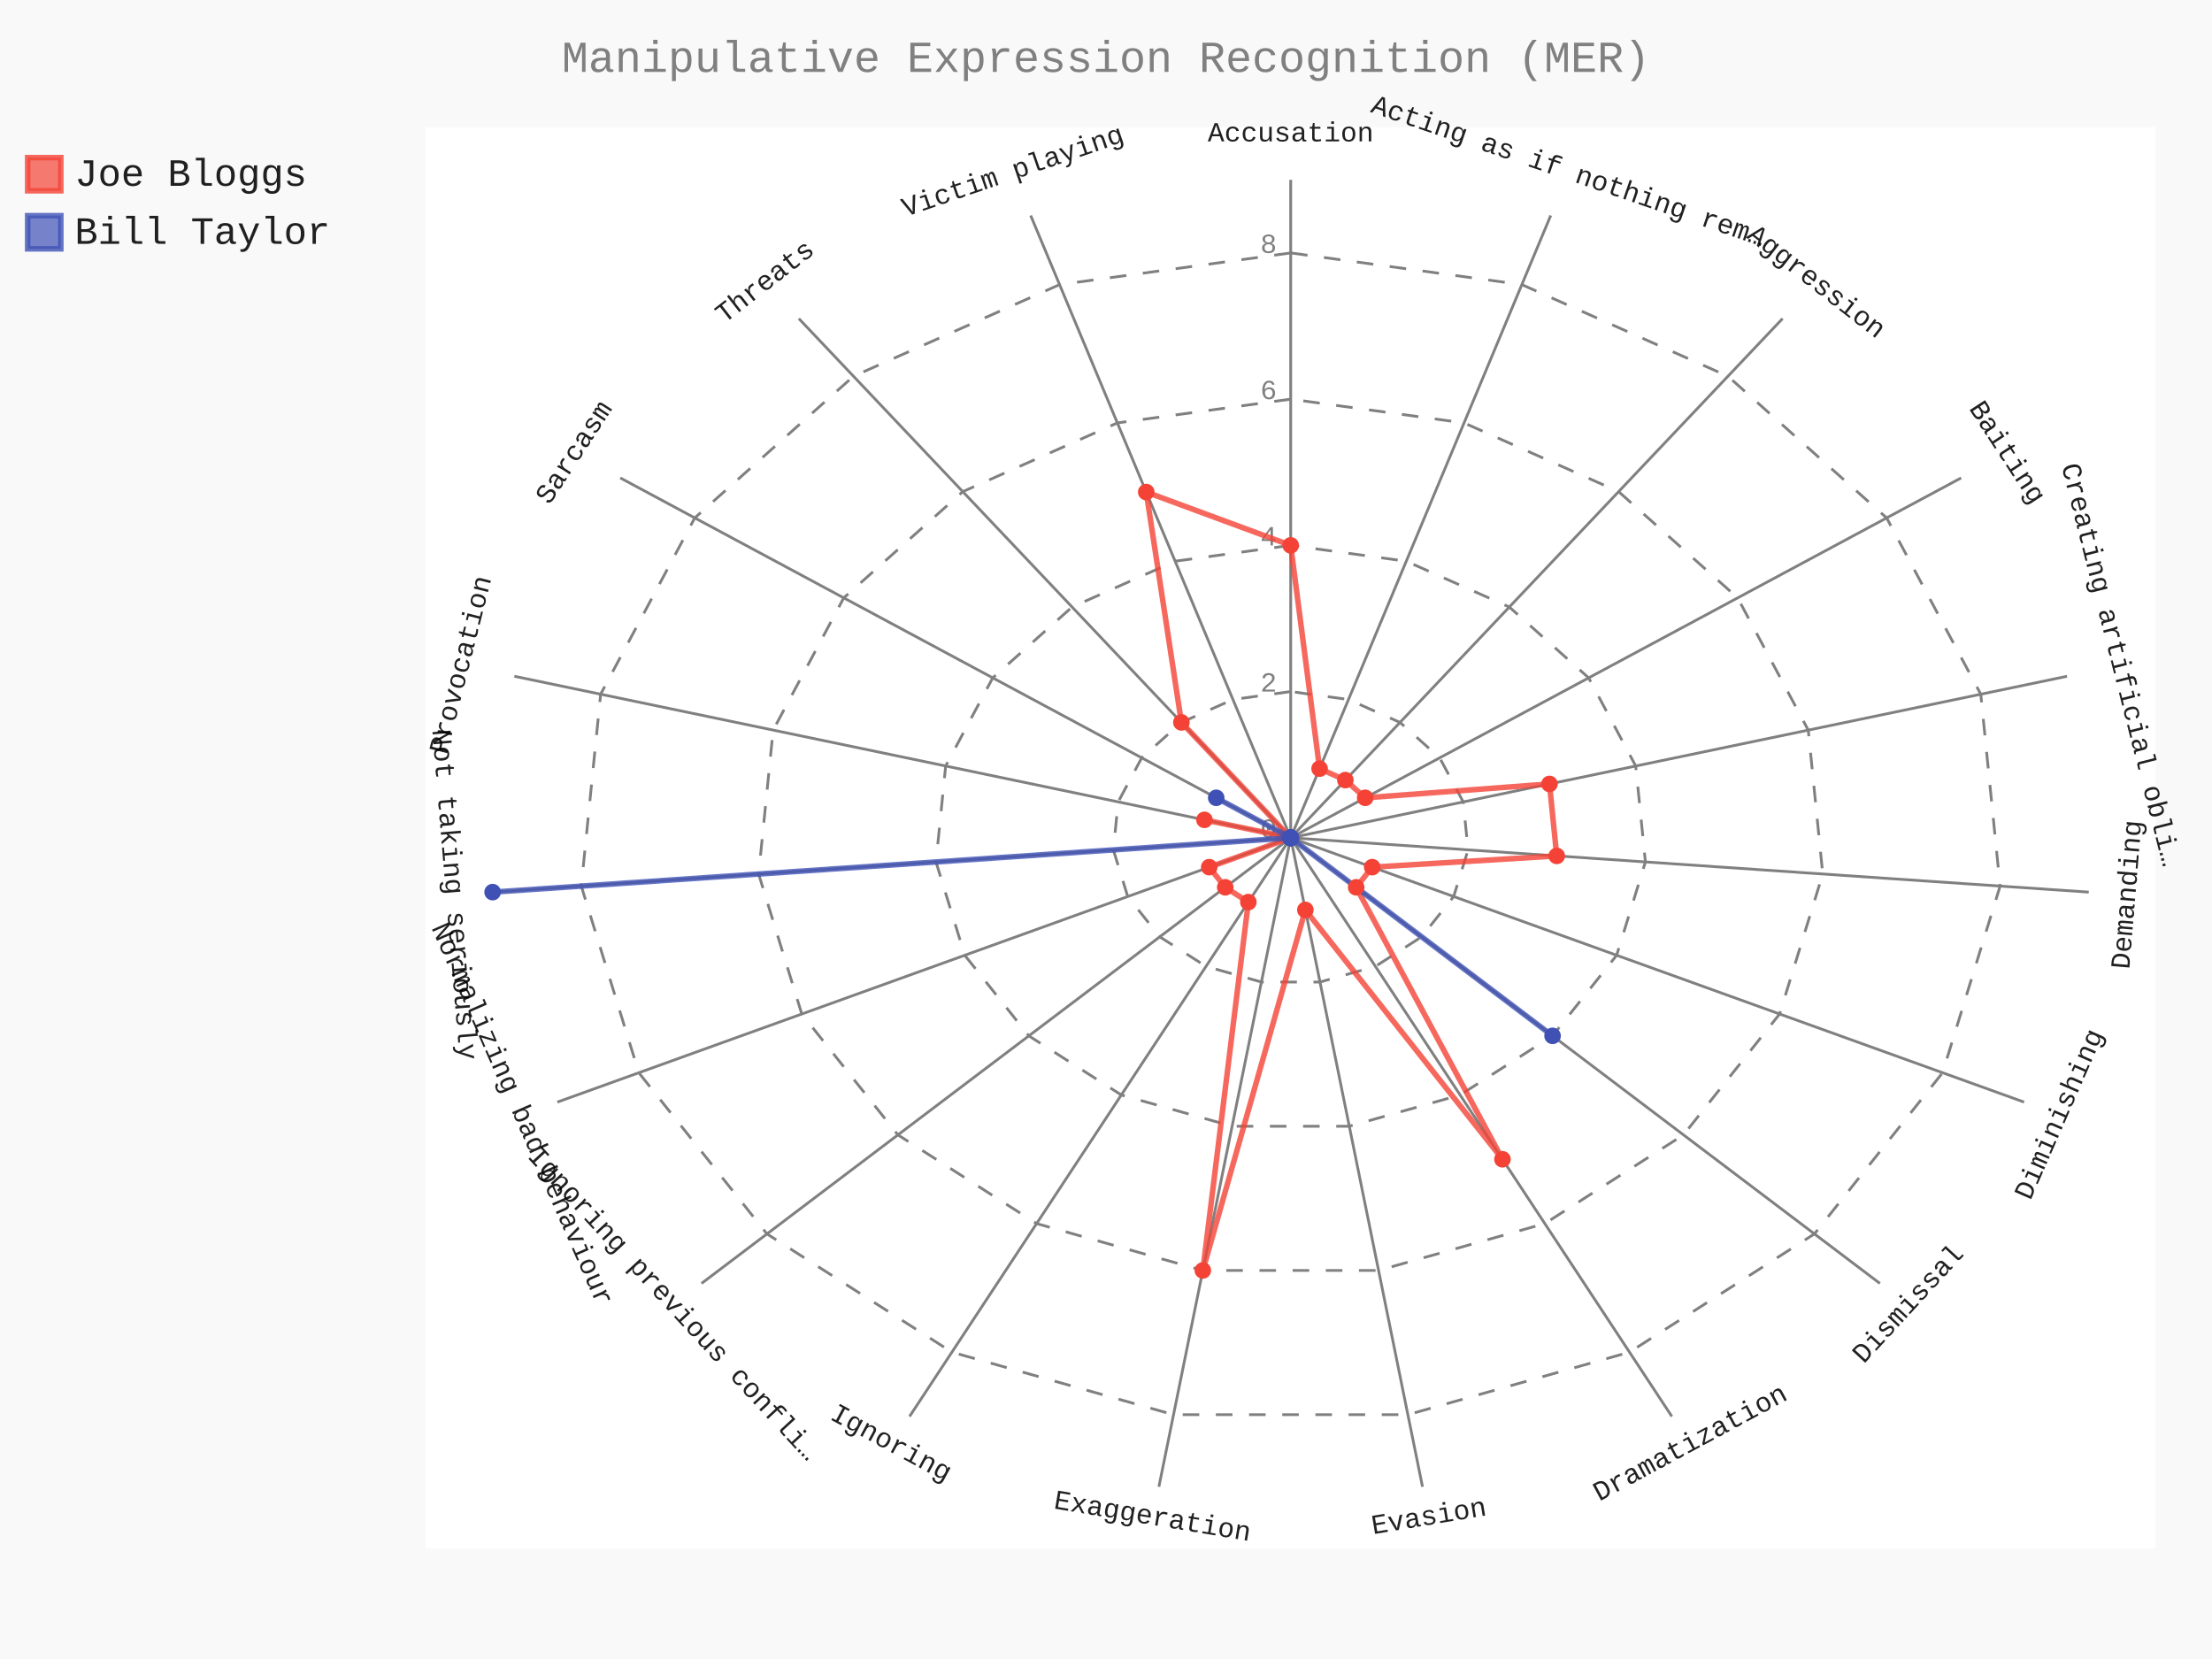
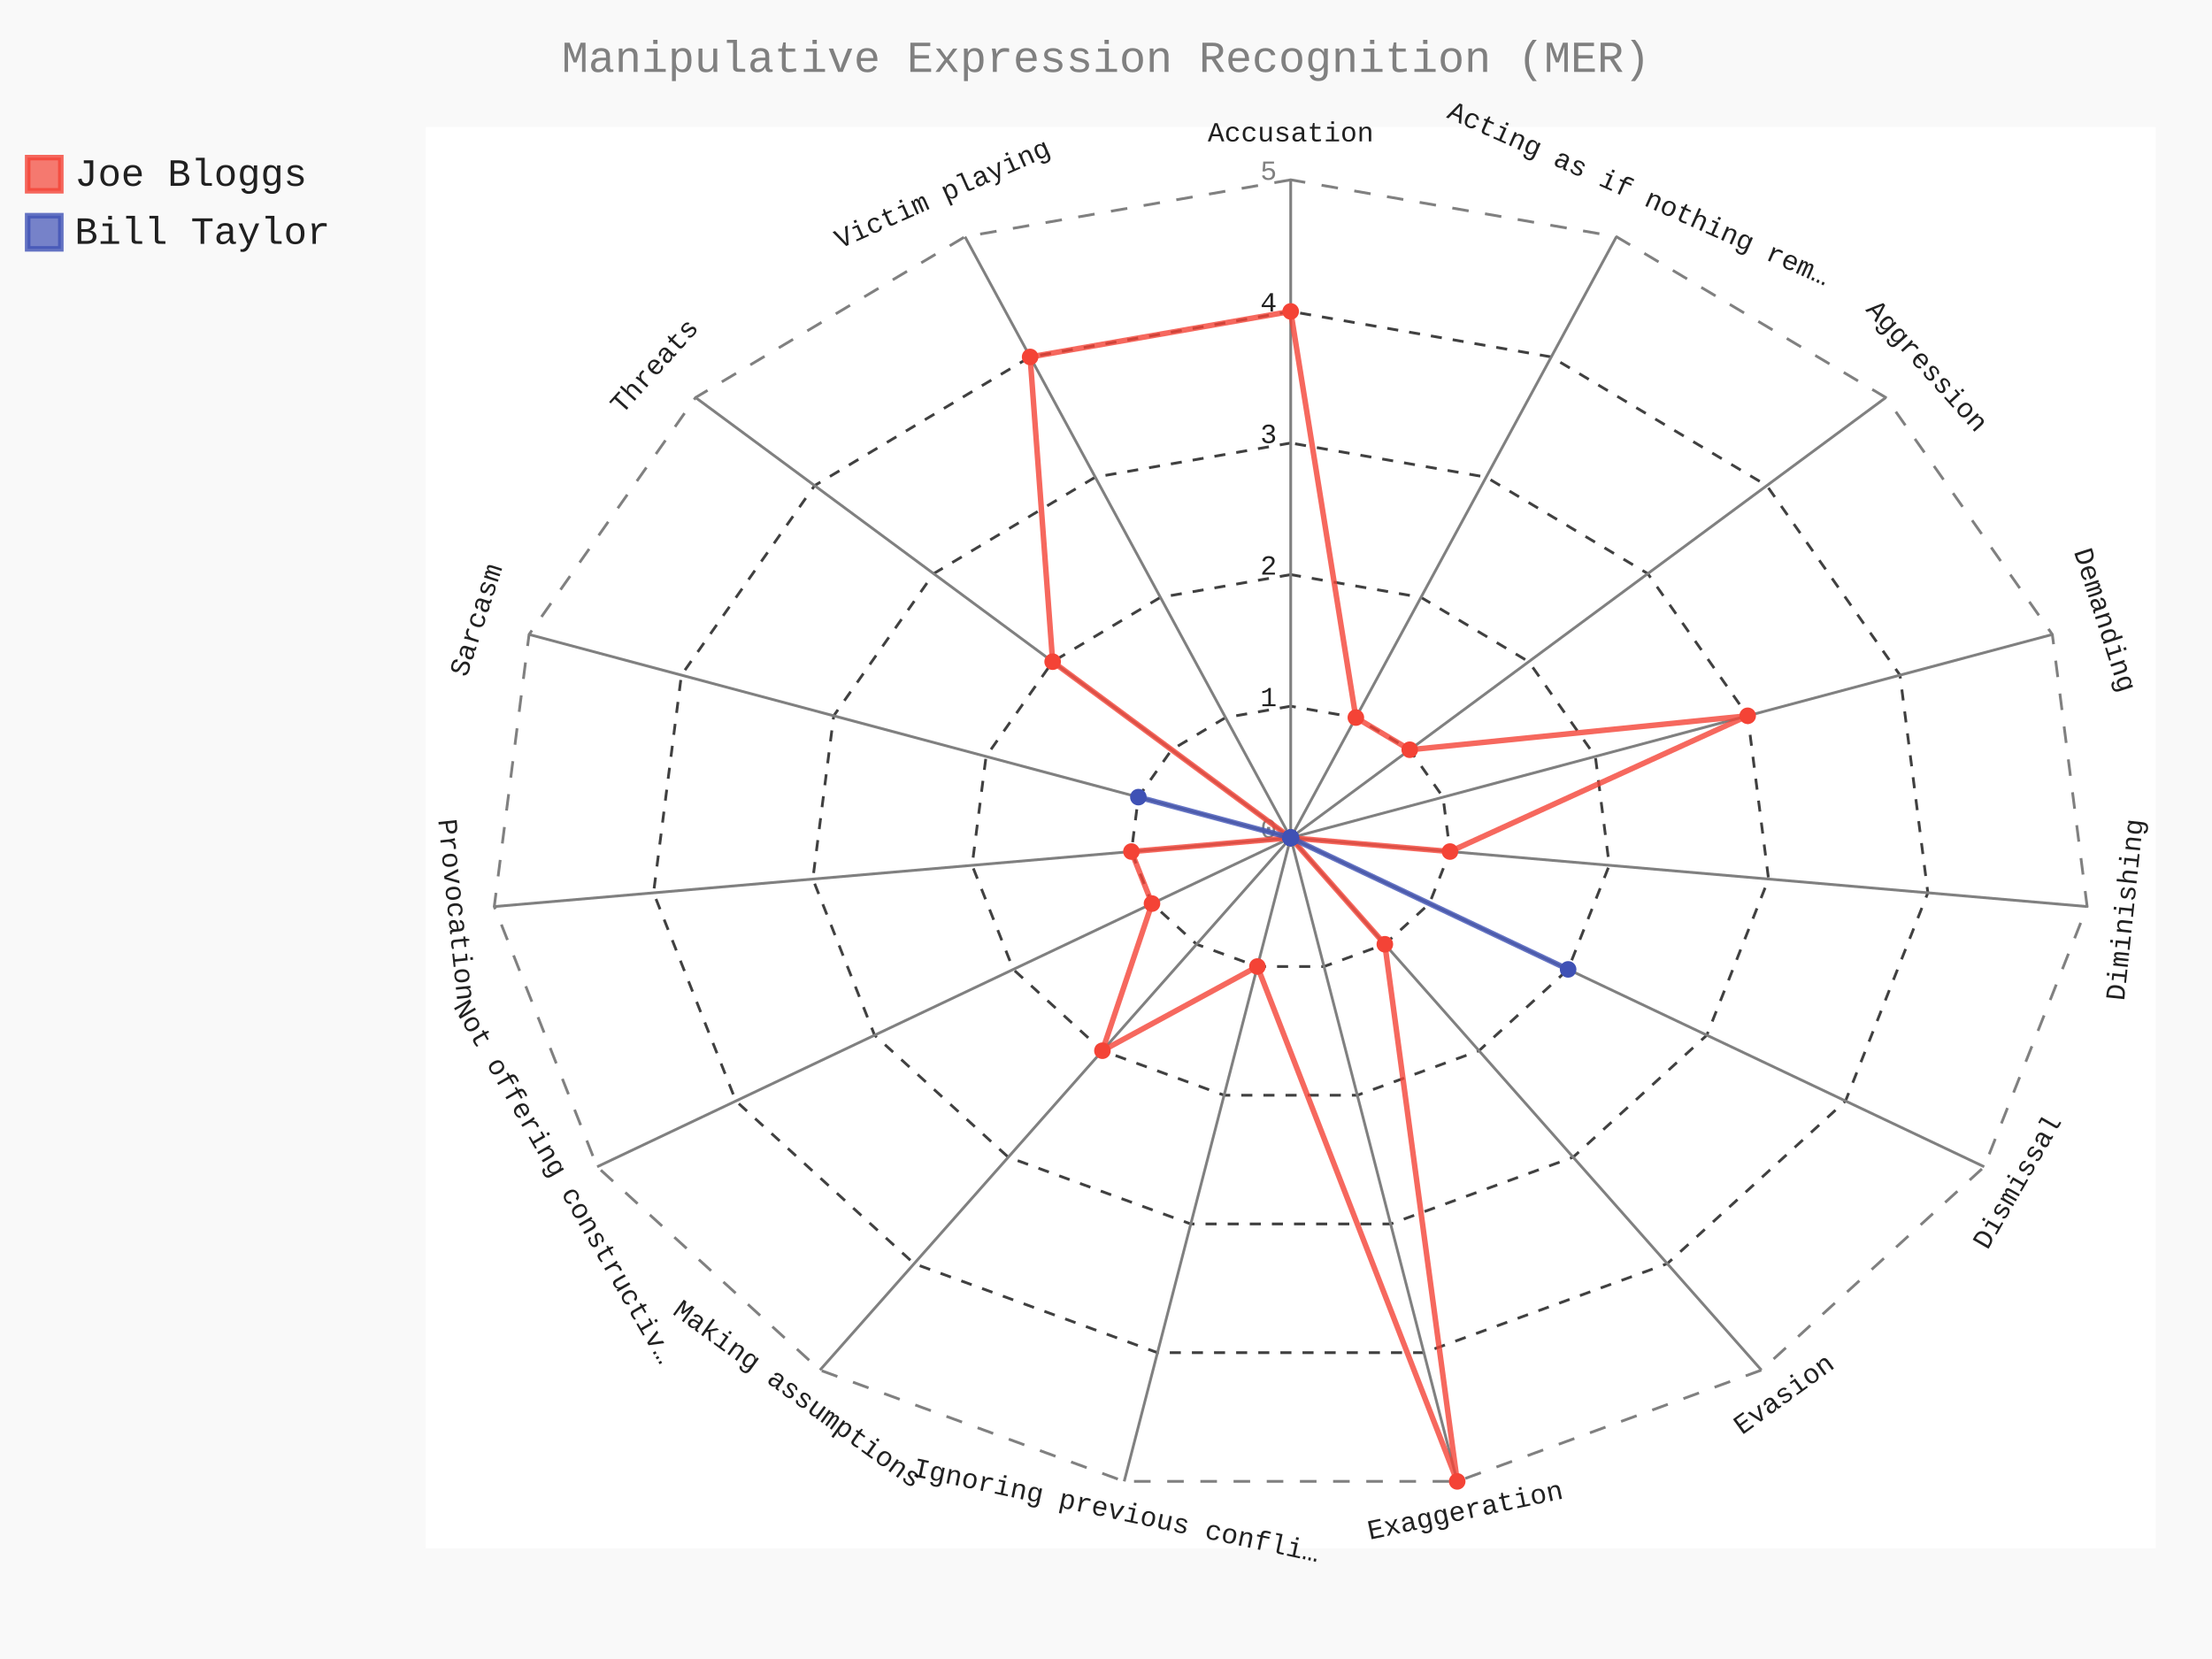
- <svg xmlns="http://www.w3.org/2000/svg" id="chart-6ccc211f-202c-47b3-9d89-87c76567e05c" class="pygal-chart" viewBox="0 0 800 600">
+ <svg xmlns="http://www.w3.org/2000/svg" id="chart-f178340d-e1a0-4c1b-8124-87df15ed9d4c" class="pygal-chart" viewBox="0 0 800 600">
  <defs>
-     <style type="text/css">#chart-6ccc211f-202c-47b3-9d89-87c76567e05c{-webkit-user-select:none;-webkit-font-smoothing:antialiased;font-family:Consolas,"Liberation Mono",Menlo,Courier,monospace}#chart-6ccc211f-202c-47b3-9d89-87c76567e05c .title{font-family:Consolas,"Liberation Mono",Menlo,Courier,monospace;font-size:16px}#chart-6ccc211f-202c-47b3-9d89-87c76567e05c .legends .legend text{font-family:Consolas,"Liberation Mono",Menlo,Courier,monospace;font-size:14px}#chart-6ccc211f-202c-47b3-9d89-87c76567e05c .axis text{font-family:Consolas,"Liberation Mono",Menlo,Courier,monospace;font-size:10px}#chart-6ccc211f-202c-47b3-9d89-87c76567e05c .axis text.major{font-family:Consolas,"Liberation Mono",Menlo,Courier,monospace;font-size:10px}#chart-6ccc211f-202c-47b3-9d89-87c76567e05c .text-overlay text.value{font-family:Consolas,"Liberation Mono",Menlo,Courier,monospace;font-size:16px}#chart-6ccc211f-202c-47b3-9d89-87c76567e05c .text-overlay text.label{font-family:Consolas,"Liberation Mono",Menlo,Courier,monospace;font-size:10px}#chart-6ccc211f-202c-47b3-9d89-87c76567e05c .tooltip{font-family:Consolas,"Liberation Mono",Menlo,Courier,monospace;font-size:14px}#chart-6ccc211f-202c-47b3-9d89-87c76567e05c text.no_data{font-family:Consolas,"Liberation Mono",Menlo,Courier,monospace;font-size:64px}
- #chart-6ccc211f-202c-47b3-9d89-87c76567e05c{background-color:rgba(249,249,249,1)}#chart-6ccc211f-202c-47b3-9d89-87c76567e05c path,#chart-6ccc211f-202c-47b3-9d89-87c76567e05c line,#chart-6ccc211f-202c-47b3-9d89-87c76567e05c rect,#chart-6ccc211f-202c-47b3-9d89-87c76567e05c circle{-webkit-transition:150ms;-moz-transition:150ms;transition:150ms}#chart-6ccc211f-202c-47b3-9d89-87c76567e05c .graph &gt; .background{fill:rgba(249,249,249,1)}#chart-6ccc211f-202c-47b3-9d89-87c76567e05c .plot &gt; .background{fill:rgba(255,255,255,1)}#chart-6ccc211f-202c-47b3-9d89-87c76567e05c .graph{fill:rgba(0,0,0,.87)}#chart-6ccc211f-202c-47b3-9d89-87c76567e05c text.no_data{fill:rgba(128,128,128,1)}#chart-6ccc211f-202c-47b3-9d89-87c76567e05c .title{fill:rgba(128,128,128,1)}#chart-6ccc211f-202c-47b3-9d89-87c76567e05c .legends .legend text{fill:rgba(0,0,0,.87)}#chart-6ccc211f-202c-47b3-9d89-87c76567e05c .legends .legend:hover text{fill:rgba(128,128,128,1)}#chart-6ccc211f-202c-47b3-9d89-87c76567e05c .axis .line{stroke:rgba(128,128,128,1)}#chart-6ccc211f-202c-47b3-9d89-87c76567e05c .axis .guide.line{stroke:rgba(0,0,0,.54)}#chart-6ccc211f-202c-47b3-9d89-87c76567e05c .axis .major.line{stroke:rgba(0,0,0,.87)}#chart-6ccc211f-202c-47b3-9d89-87c76567e05c .axis text.major{fill:rgba(128,128,128,1)}#chart-6ccc211f-202c-47b3-9d89-87c76567e05c .axis.y .guides:hover .guide.line,#chart-6ccc211f-202c-47b3-9d89-87c76567e05c .line-graph .axis.x .guides:hover .guide.line,#chart-6ccc211f-202c-47b3-9d89-87c76567e05c .stackedline-graph .axis.x .guides:hover .guide.line,#chart-6ccc211f-202c-47b3-9d89-87c76567e05c .xy-graph .axis.x .guides:hover .guide.line{stroke:rgba(128,128,128,1)}#chart-6ccc211f-202c-47b3-9d89-87c76567e05c .axis .guides:hover text{fill:rgba(128,128,128,1)}#chart-6ccc211f-202c-47b3-9d89-87c76567e05c .reactive{fill-opacity:.7;stroke-opacity:.8;stroke-width:2}#chart-6ccc211f-202c-47b3-9d89-87c76567e05c .ci{stroke:rgba(0,0,0,.87)}#chart-6ccc211f-202c-47b3-9d89-87c76567e05c .reactive.active,#chart-6ccc211f-202c-47b3-9d89-87c76567e05c .active .reactive{fill-opacity:.8;stroke-opacity:.9;stroke-width:4}#chart-6ccc211f-202c-47b3-9d89-87c76567e05c .ci .reactive.active{stroke-width:1.5}#chart-6ccc211f-202c-47b3-9d89-87c76567e05c .series text{fill:rgba(128,128,128,1)}#chart-6ccc211f-202c-47b3-9d89-87c76567e05c .tooltip rect{fill:rgba(255,255,255,1);stroke:rgba(128,128,128,1);-webkit-transition:opacity 150ms;-moz-transition:opacity 150ms;transition:opacity 150ms}#chart-6ccc211f-202c-47b3-9d89-87c76567e05c .tooltip .label{fill:rgba(0,0,0,.87)}#chart-6ccc211f-202c-47b3-9d89-87c76567e05c .tooltip .label{fill:rgba(0,0,0,.87)}#chart-6ccc211f-202c-47b3-9d89-87c76567e05c .tooltip .legend{font-size:.8em;fill:rgba(0,0,0,.54)}#chart-6ccc211f-202c-47b3-9d89-87c76567e05c .tooltip .x_label{font-size:.6em;fill:rgba(128,128,128,1)}#chart-6ccc211f-202c-47b3-9d89-87c76567e05c .tooltip .xlink{font-size:.5em;text-decoration:underline}#chart-6ccc211f-202c-47b3-9d89-87c76567e05c .tooltip .value{font-size:1.5em}#chart-6ccc211f-202c-47b3-9d89-87c76567e05c .bound{font-size:.5em}#chart-6ccc211f-202c-47b3-9d89-87c76567e05c .max-value{font-size:.75em;fill:rgba(0,0,0,.54)}#chart-6ccc211f-202c-47b3-9d89-87c76567e05c .map-element{fill:rgba(255,255,255,1);stroke:rgba(0,0,0,.54) !important}#chart-6ccc211f-202c-47b3-9d89-87c76567e05c .map-element .reactive{fill-opacity:inherit;stroke-opacity:inherit}#chart-6ccc211f-202c-47b3-9d89-87c76567e05c .color-0,#chart-6ccc211f-202c-47b3-9d89-87c76567e05c .color-0 a:visited{stroke:#F44336;fill:#F44336}#chart-6ccc211f-202c-47b3-9d89-87c76567e05c .color-1,#chart-6ccc211f-202c-47b3-9d89-87c76567e05c .color-1 a:visited{stroke:#3F51B5;fill:#3F51B5}#chart-6ccc211f-202c-47b3-9d89-87c76567e05c .text-overlay .color-0 text{fill:black}#chart-6ccc211f-202c-47b3-9d89-87c76567e05c .text-overlay .color-1 text{fill:black}
- #chart-6ccc211f-202c-47b3-9d89-87c76567e05c text.no_data{text-anchor:middle}#chart-6ccc211f-202c-47b3-9d89-87c76567e05c .guide.line{fill:none}#chart-6ccc211f-202c-47b3-9d89-87c76567e05c .centered{text-anchor:middle}#chart-6ccc211f-202c-47b3-9d89-87c76567e05c .title{text-anchor:middle}#chart-6ccc211f-202c-47b3-9d89-87c76567e05c .legends .legend text{fill-opacity:1}#chart-6ccc211f-202c-47b3-9d89-87c76567e05c .axis.x text{text-anchor:middle}#chart-6ccc211f-202c-47b3-9d89-87c76567e05c .axis.x:not(.web) text[transform]{text-anchor:start}#chart-6ccc211f-202c-47b3-9d89-87c76567e05c .axis.x:not(.web) text[transform].backwards{text-anchor:end}#chart-6ccc211f-202c-47b3-9d89-87c76567e05c .axis.y text{text-anchor:end}#chart-6ccc211f-202c-47b3-9d89-87c76567e05c .axis.y text[transform].backwards{text-anchor:start}#chart-6ccc211f-202c-47b3-9d89-87c76567e05c .axis.y2 text{text-anchor:start}#chart-6ccc211f-202c-47b3-9d89-87c76567e05c .axis.y2 text[transform].backwards{text-anchor:end}#chart-6ccc211f-202c-47b3-9d89-87c76567e05c .axis .guide.line{stroke-dasharray:4,4;stroke:#404040}#chart-6ccc211f-202c-47b3-9d89-87c76567e05c .axis .major.guide.line{stroke-dasharray:6,6;stroke:#808080}#chart-6ccc211f-202c-47b3-9d89-87c76567e05c .horizontal .axis.y .guide.line,#chart-6ccc211f-202c-47b3-9d89-87c76567e05c .horizontal .axis.y2 .guide.line,#chart-6ccc211f-202c-47b3-9d89-87c76567e05c .vertical .axis.x .guide.line{opacity:0}#chart-6ccc211f-202c-47b3-9d89-87c76567e05c .horizontal .axis.always_show .guide.line,#chart-6ccc211f-202c-47b3-9d89-87c76567e05c .vertical .axis.always_show .guide.line{opacity:1 !important}#chart-6ccc211f-202c-47b3-9d89-87c76567e05c .axis.y .guides:hover .guide.line,#chart-6ccc211f-202c-47b3-9d89-87c76567e05c .axis.y2 .guides:hover .guide.line,#chart-6ccc211f-202c-47b3-9d89-87c76567e05c .axis.x .guides:hover .guide.line{opacity:1}#chart-6ccc211f-202c-47b3-9d89-87c76567e05c .axis .guides:hover text{opacity:1}#chart-6ccc211f-202c-47b3-9d89-87c76567e05c .nofill{fill:none}#chart-6ccc211f-202c-47b3-9d89-87c76567e05c .subtle-fill{fill-opacity:.2}#chart-6ccc211f-202c-47b3-9d89-87c76567e05c .dot{stroke-width:1px;fill-opacity:1;stroke-opacity:1}#chart-6ccc211f-202c-47b3-9d89-87c76567e05c .dot.active{stroke-width:5px}#chart-6ccc211f-202c-47b3-9d89-87c76567e05c .dot.negative{fill:transparent}#chart-6ccc211f-202c-47b3-9d89-87c76567e05c text,#chart-6ccc211f-202c-47b3-9d89-87c76567e05c tspan{stroke:none !important}#chart-6ccc211f-202c-47b3-9d89-87c76567e05c .series text.active{opacity:1}#chart-6ccc211f-202c-47b3-9d89-87c76567e05c .tooltip rect{fill-opacity:.95;stroke-width:.5}#chart-6ccc211f-202c-47b3-9d89-87c76567e05c .tooltip text{fill-opacity:1}#chart-6ccc211f-202c-47b3-9d89-87c76567e05c .showable{visibility:hidden}#chart-6ccc211f-202c-47b3-9d89-87c76567e05c .showable.shown{visibility:visible}#chart-6ccc211f-202c-47b3-9d89-87c76567e05c .gauge-background{fill:rgba(229,229,229,1);stroke:none}#chart-6ccc211f-202c-47b3-9d89-87c76567e05c .bg-lines{stroke:rgba(249,249,249,1);stroke-width:2px}</style>
+     <style type="text/css">#chart-f178340d-e1a0-4c1b-8124-87df15ed9d4c{-webkit-user-select:none;-webkit-font-smoothing:antialiased;font-family:Consolas,"Liberation Mono",Menlo,Courier,monospace}#chart-f178340d-e1a0-4c1b-8124-87df15ed9d4c .title{font-family:Consolas,"Liberation Mono",Menlo,Courier,monospace;font-size:16px}#chart-f178340d-e1a0-4c1b-8124-87df15ed9d4c .legends .legend text{font-family:Consolas,"Liberation Mono",Menlo,Courier,monospace;font-size:14px}#chart-f178340d-e1a0-4c1b-8124-87df15ed9d4c .axis text{font-family:Consolas,"Liberation Mono",Menlo,Courier,monospace;font-size:10px}#chart-f178340d-e1a0-4c1b-8124-87df15ed9d4c .axis text.major{font-family:Consolas,"Liberation Mono",Menlo,Courier,monospace;font-size:10px}#chart-f178340d-e1a0-4c1b-8124-87df15ed9d4c .text-overlay text.value{font-family:Consolas,"Liberation Mono",Menlo,Courier,monospace;font-size:16px}#chart-f178340d-e1a0-4c1b-8124-87df15ed9d4c .text-overlay text.label{font-family:Consolas,"Liberation Mono",Menlo,Courier,monospace;font-size:10px}#chart-f178340d-e1a0-4c1b-8124-87df15ed9d4c .tooltip{font-family:Consolas,"Liberation Mono",Menlo,Courier,monospace;font-size:14px}#chart-f178340d-e1a0-4c1b-8124-87df15ed9d4c text.no_data{font-family:Consolas,"Liberation Mono",Menlo,Courier,monospace;font-size:64px}
+ #chart-f178340d-e1a0-4c1b-8124-87df15ed9d4c{background-color:rgba(249,249,249,1)}#chart-f178340d-e1a0-4c1b-8124-87df15ed9d4c path,#chart-f178340d-e1a0-4c1b-8124-87df15ed9d4c line,#chart-f178340d-e1a0-4c1b-8124-87df15ed9d4c rect,#chart-f178340d-e1a0-4c1b-8124-87df15ed9d4c circle{-webkit-transition:150ms;-moz-transition:150ms;transition:150ms}#chart-f178340d-e1a0-4c1b-8124-87df15ed9d4c .graph &gt; .background{fill:rgba(249,249,249,1)}#chart-f178340d-e1a0-4c1b-8124-87df15ed9d4c .plot &gt; .background{fill:rgba(255,255,255,1)}#chart-f178340d-e1a0-4c1b-8124-87df15ed9d4c .graph{fill:rgba(0,0,0,.87)}#chart-f178340d-e1a0-4c1b-8124-87df15ed9d4c text.no_data{fill:rgba(128,128,128,1)}#chart-f178340d-e1a0-4c1b-8124-87df15ed9d4c .title{fill:rgba(128,128,128,1)}#chart-f178340d-e1a0-4c1b-8124-87df15ed9d4c .legends .legend text{fill:rgba(0,0,0,.87)}#chart-f178340d-e1a0-4c1b-8124-87df15ed9d4c .legends .legend:hover text{fill:rgba(128,128,128,1)}#chart-f178340d-e1a0-4c1b-8124-87df15ed9d4c .axis .line{stroke:rgba(128,128,128,1)}#chart-f178340d-e1a0-4c1b-8124-87df15ed9d4c .axis .guide.line{stroke:rgba(0,0,0,.54)}#chart-f178340d-e1a0-4c1b-8124-87df15ed9d4c .axis .major.line{stroke:rgba(0,0,0,.87)}#chart-f178340d-e1a0-4c1b-8124-87df15ed9d4c .axis text.major{fill:rgba(128,128,128,1)}#chart-f178340d-e1a0-4c1b-8124-87df15ed9d4c .axis.y .guides:hover .guide.line,#chart-f178340d-e1a0-4c1b-8124-87df15ed9d4c .line-graph .axis.x .guides:hover .guide.line,#chart-f178340d-e1a0-4c1b-8124-87df15ed9d4c .stackedline-graph .axis.x .guides:hover .guide.line,#chart-f178340d-e1a0-4c1b-8124-87df15ed9d4c .xy-graph .axis.x .guides:hover .guide.line{stroke:rgba(128,128,128,1)}#chart-f178340d-e1a0-4c1b-8124-87df15ed9d4c .axis .guides:hover text{fill:rgba(128,128,128,1)}#chart-f178340d-e1a0-4c1b-8124-87df15ed9d4c .reactive{fill-opacity:.7;stroke-opacity:.8;stroke-width:2}#chart-f178340d-e1a0-4c1b-8124-87df15ed9d4c .ci{stroke:rgba(0,0,0,.87)}#chart-f178340d-e1a0-4c1b-8124-87df15ed9d4c .reactive.active,#chart-f178340d-e1a0-4c1b-8124-87df15ed9d4c .active .reactive{fill-opacity:.8;stroke-opacity:.9;stroke-width:4}#chart-f178340d-e1a0-4c1b-8124-87df15ed9d4c .ci .reactive.active{stroke-width:1.5}#chart-f178340d-e1a0-4c1b-8124-87df15ed9d4c .series text{fill:rgba(128,128,128,1)}#chart-f178340d-e1a0-4c1b-8124-87df15ed9d4c .tooltip rect{fill:rgba(255,255,255,1);stroke:rgba(128,128,128,1);-webkit-transition:opacity 150ms;-moz-transition:opacity 150ms;transition:opacity 150ms}#chart-f178340d-e1a0-4c1b-8124-87df15ed9d4c .tooltip .label{fill:rgba(0,0,0,.87)}#chart-f178340d-e1a0-4c1b-8124-87df15ed9d4c .tooltip .label{fill:rgba(0,0,0,.87)}#chart-f178340d-e1a0-4c1b-8124-87df15ed9d4c .tooltip .legend{font-size:.8em;fill:rgba(0,0,0,.54)}#chart-f178340d-e1a0-4c1b-8124-87df15ed9d4c .tooltip .x_label{font-size:.6em;fill:rgba(128,128,128,1)}#chart-f178340d-e1a0-4c1b-8124-87df15ed9d4c .tooltip .xlink{font-size:.5em;text-decoration:underline}#chart-f178340d-e1a0-4c1b-8124-87df15ed9d4c .tooltip .value{font-size:1.5em}#chart-f178340d-e1a0-4c1b-8124-87df15ed9d4c .bound{font-size:.5em}#chart-f178340d-e1a0-4c1b-8124-87df15ed9d4c .max-value{font-size:.75em;fill:rgba(0,0,0,.54)}#chart-f178340d-e1a0-4c1b-8124-87df15ed9d4c .map-element{fill:rgba(255,255,255,1);stroke:rgba(0,0,0,.54) !important}#chart-f178340d-e1a0-4c1b-8124-87df15ed9d4c .map-element .reactive{fill-opacity:inherit;stroke-opacity:inherit}#chart-f178340d-e1a0-4c1b-8124-87df15ed9d4c .color-0,#chart-f178340d-e1a0-4c1b-8124-87df15ed9d4c .color-0 a:visited{stroke:#F44336;fill:#F44336}#chart-f178340d-e1a0-4c1b-8124-87df15ed9d4c .color-1,#chart-f178340d-e1a0-4c1b-8124-87df15ed9d4c .color-1 a:visited{stroke:#3F51B5;fill:#3F51B5}#chart-f178340d-e1a0-4c1b-8124-87df15ed9d4c .text-overlay .color-0 text{fill:black}#chart-f178340d-e1a0-4c1b-8124-87df15ed9d4c .text-overlay .color-1 text{fill:black}
+ #chart-f178340d-e1a0-4c1b-8124-87df15ed9d4c text.no_data{text-anchor:middle}#chart-f178340d-e1a0-4c1b-8124-87df15ed9d4c .guide.line{fill:none}#chart-f178340d-e1a0-4c1b-8124-87df15ed9d4c .centered{text-anchor:middle}#chart-f178340d-e1a0-4c1b-8124-87df15ed9d4c .title{text-anchor:middle}#chart-f178340d-e1a0-4c1b-8124-87df15ed9d4c .legends .legend text{fill-opacity:1}#chart-f178340d-e1a0-4c1b-8124-87df15ed9d4c .axis.x text{text-anchor:middle}#chart-f178340d-e1a0-4c1b-8124-87df15ed9d4c .axis.x:not(.web) text[transform]{text-anchor:start}#chart-f178340d-e1a0-4c1b-8124-87df15ed9d4c .axis.x:not(.web) text[transform].backwards{text-anchor:end}#chart-f178340d-e1a0-4c1b-8124-87df15ed9d4c .axis.y text{text-anchor:end}#chart-f178340d-e1a0-4c1b-8124-87df15ed9d4c .axis.y text[transform].backwards{text-anchor:start}#chart-f178340d-e1a0-4c1b-8124-87df15ed9d4c .axis.y2 text{text-anchor:start}#chart-f178340d-e1a0-4c1b-8124-87df15ed9d4c .axis.y2 text[transform].backwards{text-anchor:end}#chart-f178340d-e1a0-4c1b-8124-87df15ed9d4c .axis .guide.line{stroke-dasharray:4,4;stroke:#404040}#chart-f178340d-e1a0-4c1b-8124-87df15ed9d4c .axis .major.guide.line{stroke-dasharray:6,6;stroke:#808080}#chart-f178340d-e1a0-4c1b-8124-87df15ed9d4c .horizontal .axis.y .guide.line,#chart-f178340d-e1a0-4c1b-8124-87df15ed9d4c .horizontal .axis.y2 .guide.line,#chart-f178340d-e1a0-4c1b-8124-87df15ed9d4c .vertical .axis.x .guide.line{opacity:0}#chart-f178340d-e1a0-4c1b-8124-87df15ed9d4c .horizontal .axis.always_show .guide.line,#chart-f178340d-e1a0-4c1b-8124-87df15ed9d4c .vertical .axis.always_show .guide.line{opacity:1 !important}#chart-f178340d-e1a0-4c1b-8124-87df15ed9d4c .axis.y .guides:hover .guide.line,#chart-f178340d-e1a0-4c1b-8124-87df15ed9d4c .axis.y2 .guides:hover .guide.line,#chart-f178340d-e1a0-4c1b-8124-87df15ed9d4c .axis.x .guides:hover .guide.line{opacity:1}#chart-f178340d-e1a0-4c1b-8124-87df15ed9d4c .axis .guides:hover text{opacity:1}#chart-f178340d-e1a0-4c1b-8124-87df15ed9d4c .nofill{fill:none}#chart-f178340d-e1a0-4c1b-8124-87df15ed9d4c .subtle-fill{fill-opacity:.2}#chart-f178340d-e1a0-4c1b-8124-87df15ed9d4c .dot{stroke-width:1px;fill-opacity:1;stroke-opacity:1}#chart-f178340d-e1a0-4c1b-8124-87df15ed9d4c .dot.active{stroke-width:5px}#chart-f178340d-e1a0-4c1b-8124-87df15ed9d4c .dot.negative{fill:transparent}#chart-f178340d-e1a0-4c1b-8124-87df15ed9d4c text,#chart-f178340d-e1a0-4c1b-8124-87df15ed9d4c tspan{stroke:none !important}#chart-f178340d-e1a0-4c1b-8124-87df15ed9d4c .series text.active{opacity:1}#chart-f178340d-e1a0-4c1b-8124-87df15ed9d4c .tooltip rect{fill-opacity:.95;stroke-width:.5}#chart-f178340d-e1a0-4c1b-8124-87df15ed9d4c .tooltip text{fill-opacity:1}#chart-f178340d-e1a0-4c1b-8124-87df15ed9d4c .showable{visibility:hidden}#chart-f178340d-e1a0-4c1b-8124-87df15ed9d4c .showable.shown{visibility:visible}#chart-f178340d-e1a0-4c1b-8124-87df15ed9d4c .gauge-background{fill:rgba(229,229,229,1);stroke:none}#chart-f178340d-e1a0-4c1b-8124-87df15ed9d4c .bg-lines{stroke:rgba(249,249,249,1);stroke-width:2px}</style>
  </defs>
  <g class="graph radar-graph vertical">
    <rect x="0" y="0" width="800" height="600" class="background" />
    <g transform="translate(154, 46)" class="plot">
      <rect x="0" y="0" width="625.6" height="514" class="background" />
      <g class="axis y web">
        <g class="guides">
-           <path d="M312.8 45.477 L229.207 56.938 154.672 90.079 97.273 141.308 63.229 205.074 56.231 274.467 77.035 341.968 123.389 400.26 190.268 443.029 270.425 465.638 355.175 465.638 435.332 443.029 502.211 400.26 548.565 341.968 569.369 274.467 562.371 205.074 528.327 141.308 470.928 90.079 396.393 56.938 312.8 45.477 Z" class="major guide line" />
-           <text x="307.8" y="45.477" class="major">8</text>
-         </g>
-         <g class="guides">
-           <path d="M312.8 98.358 L250.105 106.954 194.204 131.809 151.155 170.231 125.622 218.056 120.373 270.101 135.977 320.726 170.742 364.445 220.901 396.521 281.019 413.478 344.581 413.478 404.699 396.521 454.858 364.445 489.623 320.726 505.227 270.101 499.978 218.056 474.445 170.231 431.396 131.809 375.495 106.954 312.8 98.358 Z" class="major guide line" />
-           <text x="307.8" y="98.358" class="major">6</text>
-         </g>
-         <g class="guides">
-           <path d="M312.8 151.239 L271.003 156.969 233.736 173.539 205.036 199.154 188.015 231.037 184.515 265.734 194.918 299.484 218.094 328.63 251.534 350.014 291.613 361.319 333.987 361.319 374.066 350.014 407.506 328.63 430.682 299.484 441.085 265.734 437.585 231.037 420.564 199.154 391.864 173.539 354.597 156.969 312.8 151.239 Z" class="major guide line" />
-           <text x="307.8" y="151.239" class="major">4</text>
-         </g>
-         <g class="guides">
-           <path d="M312.8 204.119 L291.902 206.985 273.268 215.27 258.918 228.077 250.407 244.019 248.658 261.367 253.859 278.242 265.447 292.815 282.167 303.507 302.206 309.159 323.394 309.159 343.433 303.507 360.153 292.815 371.741 278.242 376.942 261.367 375.193 244.019 366.682 228.077 352.332 215.27 333.698 206.985 312.8 204.119 Z" class="major guide line" />
-           <text x="307.8" y="204.119" class="major">2</text>
-         </g>
-         <g class="guides">
-           <path d="M312.8 257 L312.8 257 312.8 257 312.8 257 312.8 257 312.8 257 312.8 257 312.8 257 312.8 257 312.8 257 312.8 257 312.8 257 312.8 257 312.8 257 312.8 257 312.8 257 312.8 257 312.8 257 312.8 257 312.8 257 Z" class="major guide line" />
+           <path d="M312.8 19.037 L194.997 39.61 97.563 97.772 37.346 183.465 24.757 281.874 61.973 375.981 142.56 449.516 252.583 489.763 373.017 489.763 483.04 449.516 563.627 375.981 600.843 281.874 588.254 183.465 528.037 97.772 430.603 39.61 312.8 19.037 Z" class="major guide line" />
+           <text x="307.8" y="19.037" class="major">5</text>
+         </g>
+         <g class="guides">
+           <path d="M312.8 66.63 L218.558 83.088 140.611 129.617 92.437 198.172 82.366 276.899 112.139 352.185 176.608 411.013 264.626 443.21 360.974 443.21 448.992 411.013 513.461 352.185 543.234 276.899 533.163 198.172 484.989 129.617 407.042 83.088 312.8 66.63 Z" class="guide line" />
+           <text x="307.8" y="66.63" class="">4</text>
+         </g>
+         <g class="guides">
+           <path d="M312.8 114.222 L242.118 126.566 183.658 161.463 147.528 212.879 139.974 271.924 162.304 328.389 210.656 372.51 276.67 396.658 348.93 396.658 414.944 372.51 463.296 328.389 485.626 271.924 478.072 212.879 441.942 161.463 383.482 126.566 312.8 114.222 Z" class="guide line" />
+           <text x="307.8" y="114.222" class="">3</text>
+         </g>
+         <g class="guides">
+           <path d="M312.8 161.815 L265.679 170.044 226.705 193.309 202.618 227.586 197.583 266.95 212.469 304.593 244.704 334.006 288.713 350.105 336.887 350.105 380.896 334.006 413.131 304.593 428.017 266.95 422.982 227.586 398.895 193.309 359.921 170.044 312.8 161.815 Z" class="guide line" />
+           <text x="307.8" y="161.815" class="">2</text>
+         </g>
+         <g class="guides">
+           <path d="M312.8 209.407 L289.239 213.522 269.753 225.154 257.709 242.293 255.191 261.975 262.635 280.796 278.752 295.503 300.757 303.553 324.843 303.553 346.848 295.503 362.965 280.796 370.409 261.975 367.891 242.293 355.847 225.154 336.361 213.522 312.8 209.407 Z" class="guide line" />
+           <text x="307.8" y="209.407" class="">1</text>
+         </g>
+         <g class="guides">
+           <path d="M312.8 257 L312.8 257 312.8 257 312.8 257 312.8 257 312.8 257 312.8 257 312.8 257 312.8 257 312.8 257 312.8 257 312.8 257 312.8 257 312.8 257 312.8 257 312.8 257 Z" class="major guide line" />
          <text x="307.8" y="257.0" class="major">0</text>
        </g>
      </g>
      <g class="axis x web">
        <g class="guides">
          <path d="M312.8 257 L312.8 19.037" class="line" />
          <text x="312.8" y="5.14" class="" transform="rotate(0 312.8 5.14)">Accusation</text>
        </g>
        <g class="guides">
-           <path d="M312.8 257 L218.757 31.931" class="line" />
-           <text x="213.265" y="18.786" class="" transform="rotate(-18.94737 213.2653 18.78647)">Victim playing</text>
-         </g>
-         <g class="guides">
-           <path d="M312.8 257 L134.906 69.214" class="line" />
-           <text x="124.517" y="58.247" class="" transform="rotate(-37.89474 124.5168 58.24707)">Threats</text>
-         </g>
-         <g class="guides">
-           <path d="M312.8 257 L70.332 126.847" class="line" />
-           <text x="56.172" y="119.246" class="" transform="rotate(-56.8421 56.17164 119.2456)">Sarcasm</text>
-         </g>
-         <g class="guides">
-           <path d="M312.8 257 L32.033 198.584" class="line" />
-           <text x="15.636" y="195.172" class="" transform="rotate(-75.78947 15.63617 195.172)">Provocation</text>
-         </g>
-         <g class="guides">
-           <path d="M312.8 257 L24.16 276.651" class="line" />
-           <text x="7.303" y="277.798" class="" transform="rotate(-274.7368 7.303003 277.7984)">Not taking seriously</text>
-         </g>
-         <g class="guides">
-           <path d="M312.8 257 L47.565 352.589" class="line" />
-           <text x="32.075" y="358.171" class="" transform="rotate(-293.6842 32.07518 358.171)">Normalizing bad behaviour</text>
-         </g>
-         <g class="guides">
-           <path d="M312.8 257 L99.713 418.168" class="line" />
-           <text x="87.268" y="427.58" class="" transform="rotate(-312.6316 87.26825 427.5801)">Ignoring previous confli…</text>
-         </g>
-         <g class="guides">
-           <path d="M312.8 257 L174.952 466.282" class="line" />
-           <text x="166.901" y="478.504" class="" transform="rotate(-331.5789 166.9012 478.5043)">Ignoring</text>
-         </g>
-         <g class="guides">
-           <path d="M312.8 257 L265.129 491.717" class="line" />
-           <text x="262.345" y="505.425" class="" transform="rotate(-350.5263 262.3445 505.425)">Exaggeration</text>
-         </g>
-         <g class="guides">
-           <path d="M312.8 257 L360.471 491.717" class="line" />
-           <text x="363.255" y="505.425" class="" transform="rotate(-369.4737 363.2555 505.425)">Evasion</text>
-         </g>
-         <g class="guides">
-           <path d="M312.8 257 L450.648 466.282" class="line" />
-           <text x="458.699" y="478.504" class="" transform="rotate(-388.4211 458.6988 478.5043)">Dramatization</text>
-         </g>
-         <g class="guides">
-           <path d="M312.8 257 L525.887 418.168" class="line" />
-           <text x="538.332" y="427.58" class="" transform="rotate(-407.3684 538.3318 427.5801)">Dismissal</text>
-         </g>
-         <g class="guides">
-           <path d="M312.8 257 L578.035 352.589" class="line" />
-           <text x="593.525" y="358.171" class="" transform="rotate(-426.3158 593.5248 358.171)">Diminishing</text>
-         </g>
-         <g class="guides">
-           <path d="M312.8 257 L601.44 276.651" class="line" />
-           <text x="618.297" y="277.798" class="" transform="rotate(-445.2632 618.297 277.7984)">Demanding</text>
-         </g>
-         <g class="guides">
-           <path d="M312.8 257 L593.567 198.584" class="line" />
-           <text x="609.964" y="195.172" class="" transform="rotate(-284.2105 609.9638 195.172)">Creating artificial obli…</text>
-         </g>
-         <g class="guides">
-           <path d="M312.8 257 L555.268 126.847" class="line" />
-           <text x="569.428" y="119.246" class="" transform="rotate(-303.1579 569.4284 119.2456)">Baiting</text>
-         </g>
-         <g class="guides">
-           <path d="M312.8 257 L490.694 69.214" class="line" />
-           <text x="501.083" y="58.247" class="" transform="rotate(-322.1053 501.0832 58.24707)">Aggression</text>
-         </g>
-         <g class="guides">
-           <path d="M312.8 257 L406.843 31.931" class="line" />
-           <text x="412.335" y="18.786" class="" transform="rotate(-341.0526 412.3347 18.78647)">Acting as if nothing rem…</text>
+           <path d="M312.8 257 L194.997 39.61" class="line" />
+           <text x="188.117" y="26.914" class="" transform="rotate(-24 188.1173 26.91444)">Victim playing</text>
+         </g>
+         <g class="guides">
+           <path d="M312.8 257 L97.563 97.772" class="line" />
+           <text x="84.993" y="88.473" class="" transform="rotate(-48 84.99341 88.47276)">Threats</text>
+         </g>
+         <g class="guides">
+           <path d="M312.8 257 L37.346 183.465" class="line" />
+           <text x="21.259" y="179.171" class="" transform="rotate(-72 21.25933 179.171)">Sarcasm</text>
+         </g>
+         <g class="guides">
+           <path d="M312.8 257 L24.757 281.874" class="line" />
+           <text x="7.935" y="283.327" class="" transform="rotate(-276 7.93528 283.3265)">Provocation</text>
+         </g>
+         <g class="guides">
+           <path d="M312.8 257 L61.973 375.981" class="line" />
+           <text x="47.325" y="382.93" class="" transform="rotate(-300 47.32511 382.93)">Not offering constructiv…</text>
+         </g>
+         <g class="guides">
+           <path d="M312.8 257 L142.56 449.516" class="line" />
+           <text x="132.618" y="460.759" class="" transform="rotate(-324 132.618 460.759)">Making assumptions</text>
+         </g>
+         <g class="guides">
+           <path d="M312.8 257 L252.583 489.763" class="line" />
+           <text x="249.066" y="503.356" class="" transform="rotate(-348 249.0659 503.3563)">Ignoring previous confli…</text>
+         </g>
+         <g class="guides">
+           <path d="M312.8 257 L373.017 489.763" class="line" />
+           <text x="376.534" y="503.356" class="" transform="rotate(-372 376.5341 503.3563)">Exaggeration</text>
+         </g>
+         <g class="guides">
+           <path d="M312.8 257 L483.04 449.516" class="line" />
+           <text x="492.982" y="460.759" class="" transform="rotate(-396 492.982 460.759)">Evasion</text>
+         </g>
+         <g class="guides">
+           <path d="M312.8 257 L563.627 375.981" class="line" />
+           <text x="578.275" y="382.93" class="" transform="rotate(-420 578.2749 382.93)">Dismissal</text>
+         </g>
+         <g class="guides">
+           <path d="M312.8 257 L600.843 281.874" class="line" />
+           <text x="617.665" y="283.327" class="" transform="rotate(-444 617.6647 283.3265)">Diminishing</text>
+         </g>
+         <g class="guides">
+           <path d="M312.8 257 L588.254 183.465" class="line" />
+           <text x="604.341" y="179.171" class="" transform="rotate(-288 604.3407 179.171)">Demanding</text>
+         </g>
+         <g class="guides">
+           <path d="M312.8 257 L528.037 97.772" class="line" />
+           <text x="540.607" y="88.473" class="" transform="rotate(-312 540.6066 88.47276)">Aggression</text>
+         </g>
+         <g class="guides">
+           <path d="M312.8 257 L430.603 39.61" class="line" />
+           <text x="437.483" y="26.914" class="" transform="rotate(-336 437.4827 26.91444)">Acting as if nothing rem…</text>
        </g>
      </g>
      <g class="series serie-0 color-0">
-         <path d="M312.8 151.239 L260.554 131.961 273.268 215.27 312.8 257 281.604 250.509 312.8 257 283.329 267.621 289.124 274.908 297.484 280.254 281.019 413.478 318.097 283.08 389.382 373.268 336.476 274.908 342.271 267.621 409.013 263.55 406.389 237.528 339.741 242.539 332.566 236.135 323.249 231.992 Z" class="line reactive nofill" />
+         <path d="M312.8 66.63 L218.558 83.088 226.705 193.309 312.8 257 255.191 261.975 262.635 280.796 244.704 334.006 300.757 303.553 373.017 489.763 346.848 295.503 312.8 257 370.409 261.975 478.072 212.879 355.847 225.154 336.361 213.522 Z" class="line reactive nofill" />
      </g>
      <g class="series serie-1 color-1">
-         <path d="M312.8 257 L312.8 257 312.8 257 285.859 242.539 312.8 257 24.16 276.651 312.8 257 312.8 257 312.8 257 312.8 257 312.8 257 312.8 257 407.506 328.63 312.8 257 312.8 257 312.8 257 312.8 257 312.8 257 312.8 257 Z" class="line reactive nofill" />
+         <path d="M312.8 257 L312.8 257 312.8 257 257.709 242.293 312.8 257 312.8 257 312.8 257 312.8 257 312.8 257 312.8 257 413.131 304.593 312.8 257 312.8 257 312.8 257 312.8 257 Z" class="line reactive nofill" />
      </g>
    </g>
    <g class="titles">
      <text x="400.0" y="26" class="title plot_title">Manipulative Expression Recognition (MER)</text>
    </g>
    <g transform="translate(154, 46)" class="plot overlay">
      <g class="series serie-0 color-0">
        <g class="dots">
-           <circle cx="312.8" cy="151.239" r="2.5" class="dot reactive tooltip-trigger" />
-         </g>
-         <g class="dots">
-           <circle cx="260.554" cy="131.961" r="2.5" class="dot reactive tooltip-trigger" />
-         </g>
-         <g class="dots">
-           <circle cx="273.268" cy="215.27" r="2.5" class="dot reactive tooltip-trigger" />
-         </g>
-         <g class="dots">
-           <circle cx="312.8" cy="257.0" r="2.5" class="dot reactive tooltip-trigger" />
-         </g>
-         <g class="dots">
-           <circle cx="281.604" cy="250.509" r="2.5" class="dot reactive tooltip-trigger" />
-         </g>
-         <g class="dots">
-           <circle cx="312.8" cy="257.0" r="2.5" class="dot reactive tooltip-trigger" />
-         </g>
-         <g class="dots">
-           <circle cx="283.329" cy="267.621" r="2.5" class="dot reactive tooltip-trigger" />
-         </g>
-         <g class="dots">
-           <circle cx="289.124" cy="274.908" r="2.5" class="dot reactive tooltip-trigger" />
-         </g>
-         <g class="dots">
-           <circle cx="297.484" cy="280.254" r="2.5" class="dot reactive tooltip-trigger" />
-         </g>
-         <g class="dots">
-           <circle cx="281.019" cy="413.478" r="2.5" class="dot reactive tooltip-trigger" />
-         </g>
-         <g class="dots">
-           <circle cx="318.097" cy="283.08" r="2.5" class="dot reactive tooltip-trigger" />
-         </g>
-         <g class="dots">
-           <circle cx="389.382" cy="373.268" r="2.5" class="dot reactive tooltip-trigger" />
-         </g>
-         <g class="dots">
-           <circle cx="336.476" cy="274.908" r="2.5" class="dot reactive tooltip-trigger" />
-         </g>
-         <g class="dots">
-           <circle cx="342.271" cy="267.621" r="2.5" class="dot reactive tooltip-trigger" />
-         </g>
-         <g class="dots">
-           <circle cx="409.013" cy="263.55" r="2.5" class="dot reactive tooltip-trigger" />
-         </g>
-         <g class="dots">
-           <circle cx="406.389" cy="237.528" r="2.5" class="dot reactive tooltip-trigger" />
-         </g>
-         <g class="dots">
-           <circle cx="339.741" cy="242.539" r="2.5" class="dot reactive tooltip-trigger" />
-         </g>
-         <g class="dots">
-           <circle cx="332.566" cy="236.135" r="2.5" class="dot reactive tooltip-trigger" />
-         </g>
-         <g class="dots">
-           <circle cx="323.249" cy="231.992" r="2.5" class="dot reactive tooltip-trigger" />
+           <circle cx="312.8" cy="66.63" r="2.5" class="dot reactive tooltip-trigger" />
+         </g>
+         <g class="dots">
+           <circle cx="218.558" cy="83.088" r="2.5" class="dot reactive tooltip-trigger" />
+         </g>
+         <g class="dots">
+           <circle cx="226.705" cy="193.309" r="2.5" class="dot reactive tooltip-trigger" />
+         </g>
+         <g class="dots">
+           <circle cx="312.8" cy="257.0" r="2.5" class="dot reactive tooltip-trigger" />
+         </g>
+         <g class="dots">
+           <circle cx="255.191" cy="261.975" r="2.5" class="dot reactive tooltip-trigger" />
+         </g>
+         <g class="dots">
+           <circle cx="262.635" cy="280.796" r="2.5" class="dot reactive tooltip-trigger" />
+         </g>
+         <g class="dots">
+           <circle cx="244.704" cy="334.006" r="2.5" class="dot reactive tooltip-trigger" />
+         </g>
+         <g class="dots">
+           <circle cx="300.757" cy="303.553" r="2.5" class="dot reactive tooltip-trigger" />
+         </g>
+         <g class="dots">
+           <circle cx="373.017" cy="489.763" r="2.5" class="dot reactive tooltip-trigger" />
+         </g>
+         <g class="dots">
+           <circle cx="346.848" cy="295.503" r="2.5" class="dot reactive tooltip-trigger" />
+         </g>
+         <g class="dots">
+           <circle cx="312.8" cy="257.0" r="2.5" class="dot reactive tooltip-trigger" />
+         </g>
+         <g class="dots">
+           <circle cx="370.409" cy="261.975" r="2.5" class="dot reactive tooltip-trigger" />
+         </g>
+         <g class="dots">
+           <circle cx="478.072" cy="212.879" r="2.5" class="dot reactive tooltip-trigger" />
+         </g>
+         <g class="dots">
+           <circle cx="355.847" cy="225.154" r="2.5" class="dot reactive tooltip-trigger" />
+         </g>
+         <g class="dots">
+           <circle cx="336.361" cy="213.522" r="2.5" class="dot reactive tooltip-trigger" />
        </g>
      </g>
      <g class="series serie-1 color-1">
        <g class="dots">
          <circle cx="312.8" cy="257.0" r="2.5" class="dot reactive tooltip-trigger" />
        </g>
        <g class="dots">
          <circle cx="312.8" cy="257.0" r="2.5" class="dot reactive tooltip-trigger" />
        </g>
        <g class="dots">
          <circle cx="312.8" cy="257.0" r="2.5" class="dot reactive tooltip-trigger" />
        </g>
        <g class="dots">
-           <circle cx="285.859" cy="242.539" r="2.5" class="dot reactive tooltip-trigger" />
-         </g>
-         <g class="dots">
-           <circle cx="312.8" cy="257.0" r="2.5" class="dot reactive tooltip-trigger" />
-         </g>
-         <g class="dots">
-           <circle cx="24.16" cy="276.651" r="2.5" class="dot reactive tooltip-trigger" />
-         </g>
-         <g class="dots">
-           <circle cx="312.8" cy="257.0" r="2.5" class="dot reactive tooltip-trigger" />
-         </g>
-         <g class="dots">
-           <circle cx="312.8" cy="257.0" r="2.5" class="dot reactive tooltip-trigger" />
-         </g>
-         <g class="dots">
-           <circle cx="312.8" cy="257.0" r="2.5" class="dot reactive tooltip-trigger" />
-         </g>
-         <g class="dots">
-           <circle cx="312.8" cy="257.0" r="2.5" class="dot reactive tooltip-trigger" />
-         </g>
-         <g class="dots">
-           <circle cx="312.8" cy="257.0" r="2.5" class="dot reactive tooltip-trigger" />
-         </g>
-         <g class="dots">
-           <circle cx="312.8" cy="257.0" r="2.5" class="dot reactive tooltip-trigger" />
-         </g>
-         <g class="dots">
-           <circle cx="407.506" cy="328.63" r="2.5" class="dot reactive tooltip-trigger" />
-         </g>
-         <g class="dots">
-           <circle cx="312.8" cy="257.0" r="2.5" class="dot reactive tooltip-trigger" />
-         </g>
-         <g class="dots">
-           <circle cx="312.8" cy="257.0" r="2.5" class="dot reactive tooltip-trigger" />
+           <circle cx="257.709" cy="242.293" r="2.5" class="dot reactive tooltip-trigger" />
+         </g>
+         <g class="dots">
+           <circle cx="312.8" cy="257.0" r="2.5" class="dot reactive tooltip-trigger" />
+         </g>
+         <g class="dots">
+           <circle cx="312.8" cy="257.0" r="2.5" class="dot reactive tooltip-trigger" />
+         </g>
+         <g class="dots">
+           <circle cx="312.8" cy="257.0" r="2.5" class="dot reactive tooltip-trigger" />
+         </g>
+         <g class="dots">
+           <circle cx="312.8" cy="257.0" r="2.5" class="dot reactive tooltip-trigger" />
+         </g>
+         <g class="dots">
+           <circle cx="312.8" cy="257.0" r="2.5" class="dot reactive tooltip-trigger" />
+         </g>
+         <g class="dots">
+           <circle cx="312.8" cy="257.0" r="2.5" class="dot reactive tooltip-trigger" />
+         </g>
+         <g class="dots">
+           <circle cx="413.131" cy="304.593" r="2.5" class="dot reactive tooltip-trigger" />
        </g>
        <g class="dots">
          <circle cx="312.8" cy="257.0" r="2.5" class="dot reactive tooltip-trigger" />
        </g>
        <g class="dots">
          <circle cx="312.8" cy="257.0" r="2.5" class="dot reactive tooltip-trigger" />
        </g>
        <g class="dots">
          <circle cx="312.8" cy="257.0" r="2.5" class="dot reactive tooltip-trigger" />
        </g>
        <g class="dots">
          <circle cx="312.8" cy="257.0" r="2.5" class="dot reactive tooltip-trigger" />
        </g>
      </g>
    </g>
    <g transform="translate(154, 46)" class="plot text-overlay">
      <g class="series serie-0 color-0" />
      <g class="series serie-1 color-1" />
    </g>
    <g transform="translate(154, 46)" class="plot tooltip-overlay">
      <g transform="translate(0 0)" style="opacity: 0" class="tooltip">
        <rect rx="0" ry="0" width="0" height="0" class="tooltip-box" />
        <g class="text" />
      </g>
    </g>
    <g transform="translate(10, 56)" class="legends">
      <g id="activate-serie-0" class="legend reactive activate-serie">
        <rect x="0.0" y="1.0" width="12" height="12" class="color-0 reactive" />
        <text x="17.0" y="11.2">Joe Bloggs</text>
      </g>
      <g id="activate-serie-1" class="legend reactive activate-serie">
        <rect x="0.0" y="22.0" width="12" height="12" class="color-1 reactive" />
        <text x="17.0" y="32.2">Bill Taylor</text>
      </g>
    </g>
    <g transform="translate(790, 56)" class="legends" />
  </g>
</svg>
